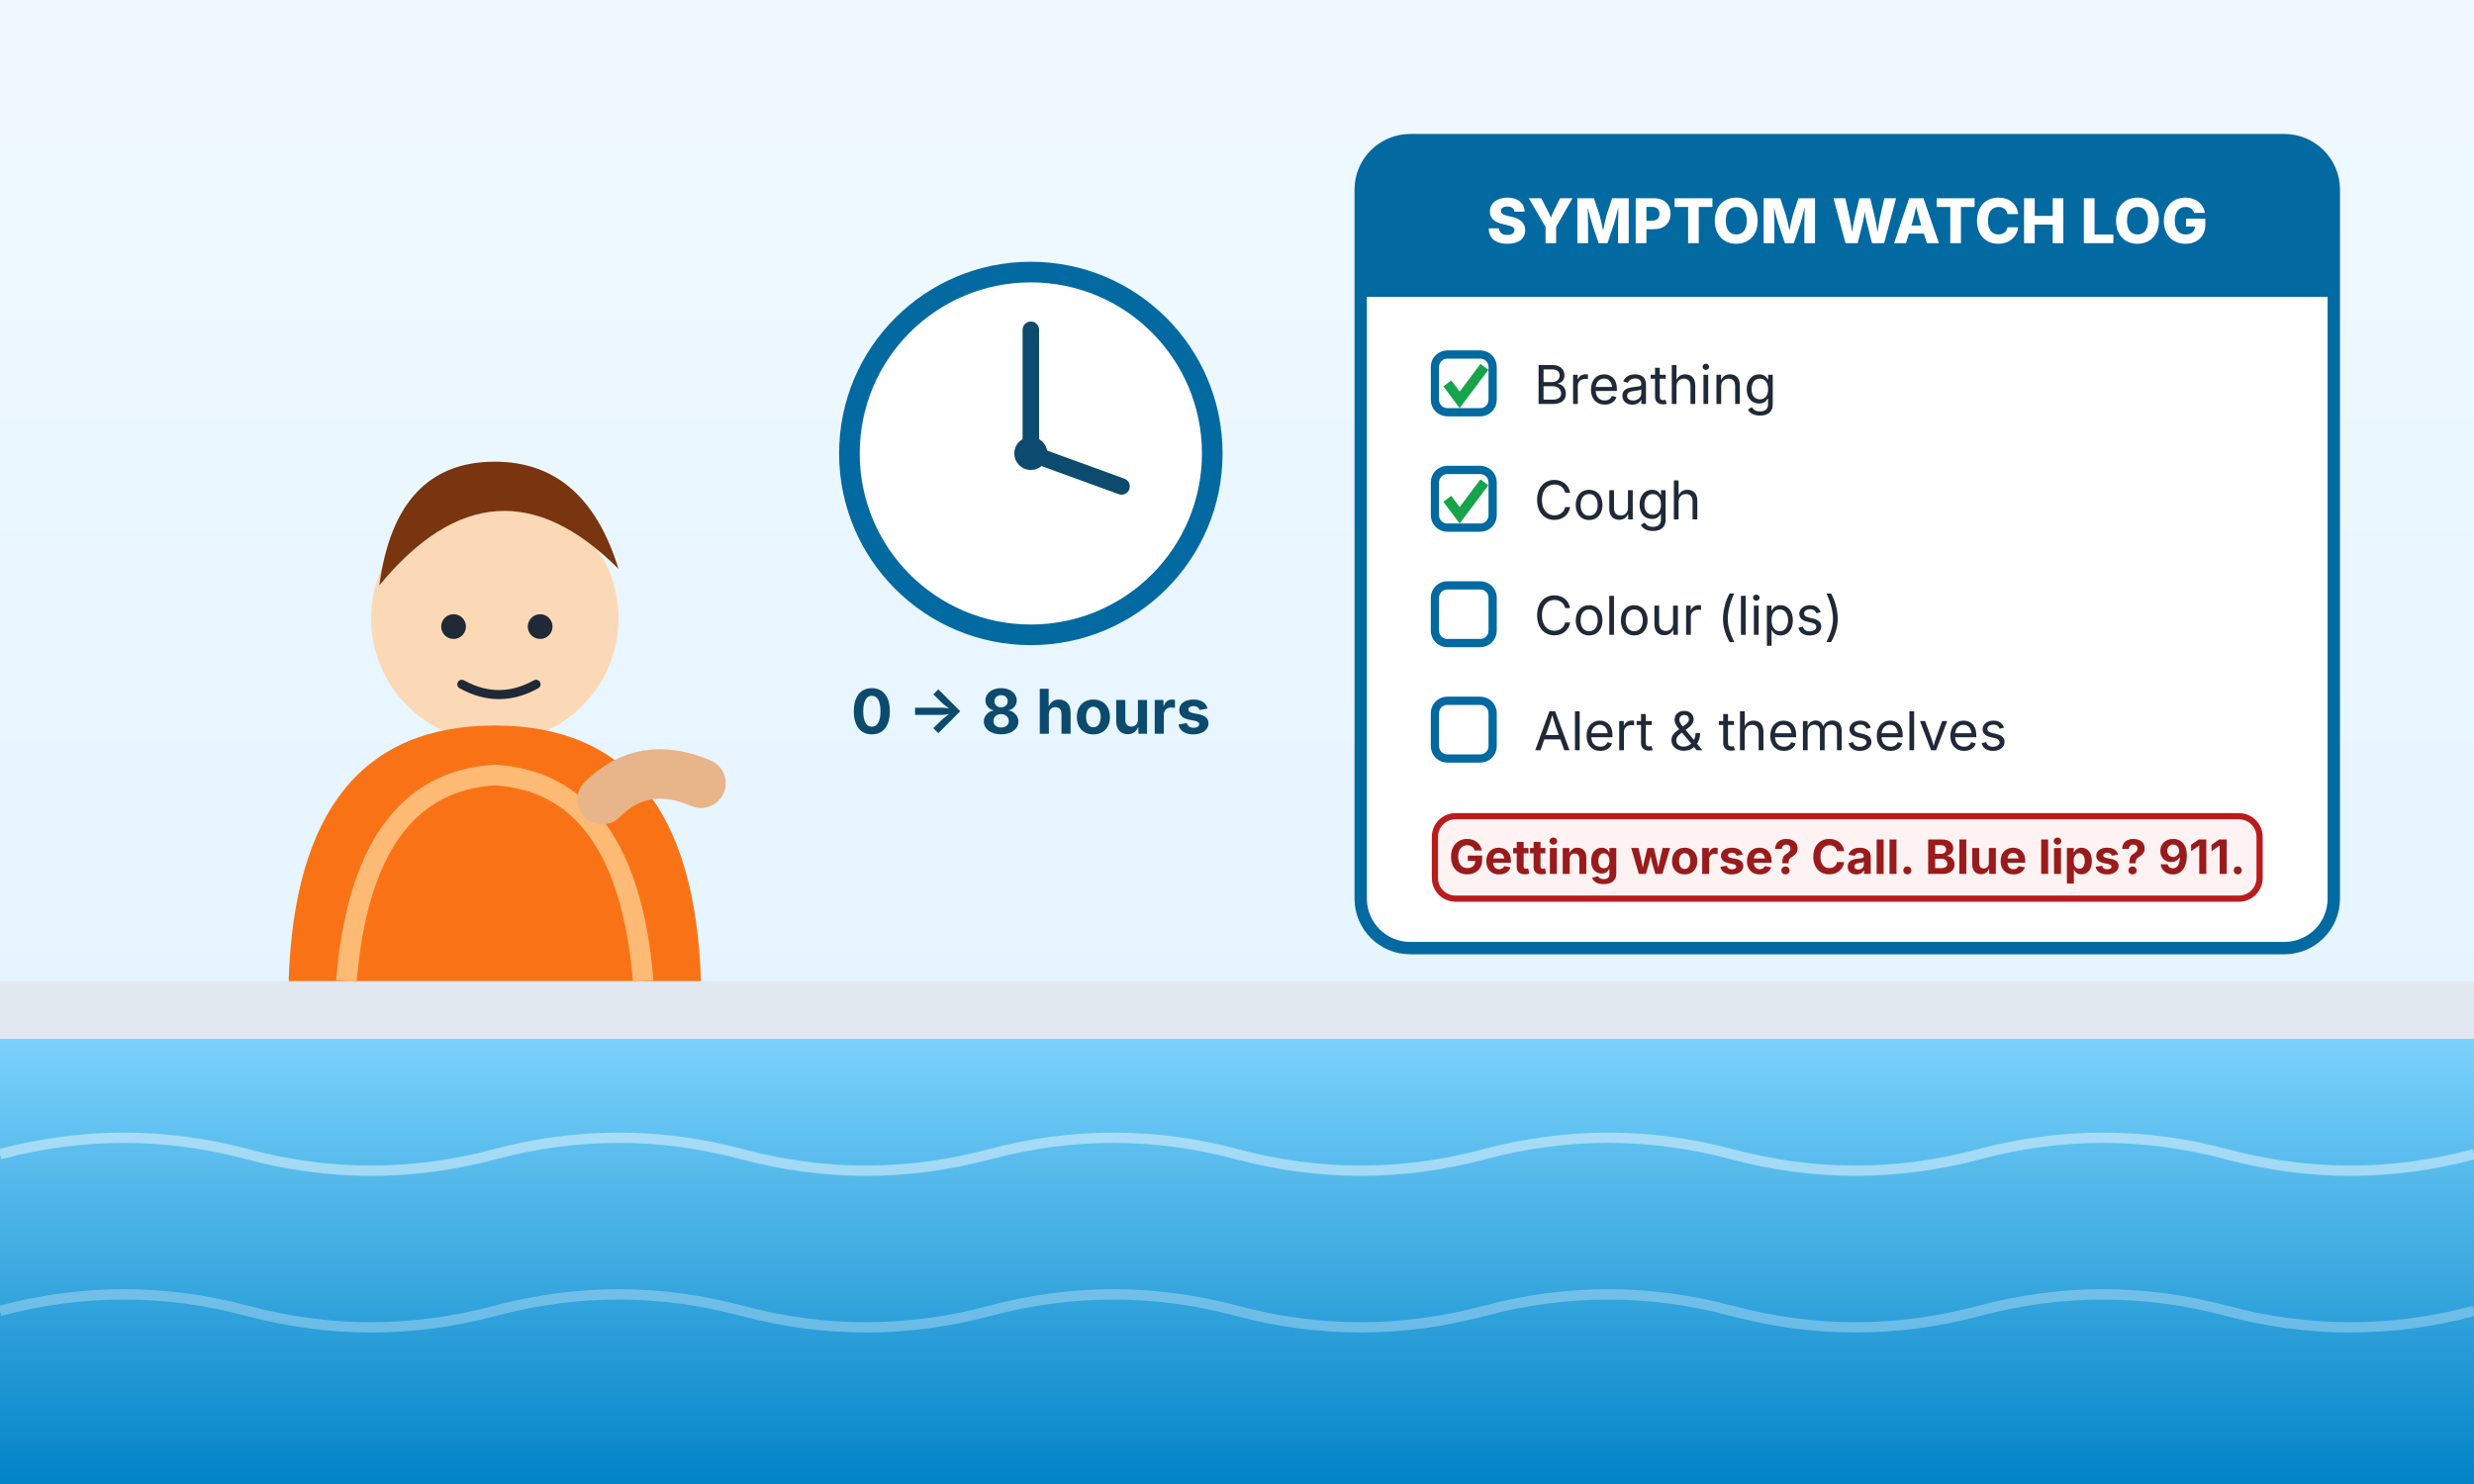
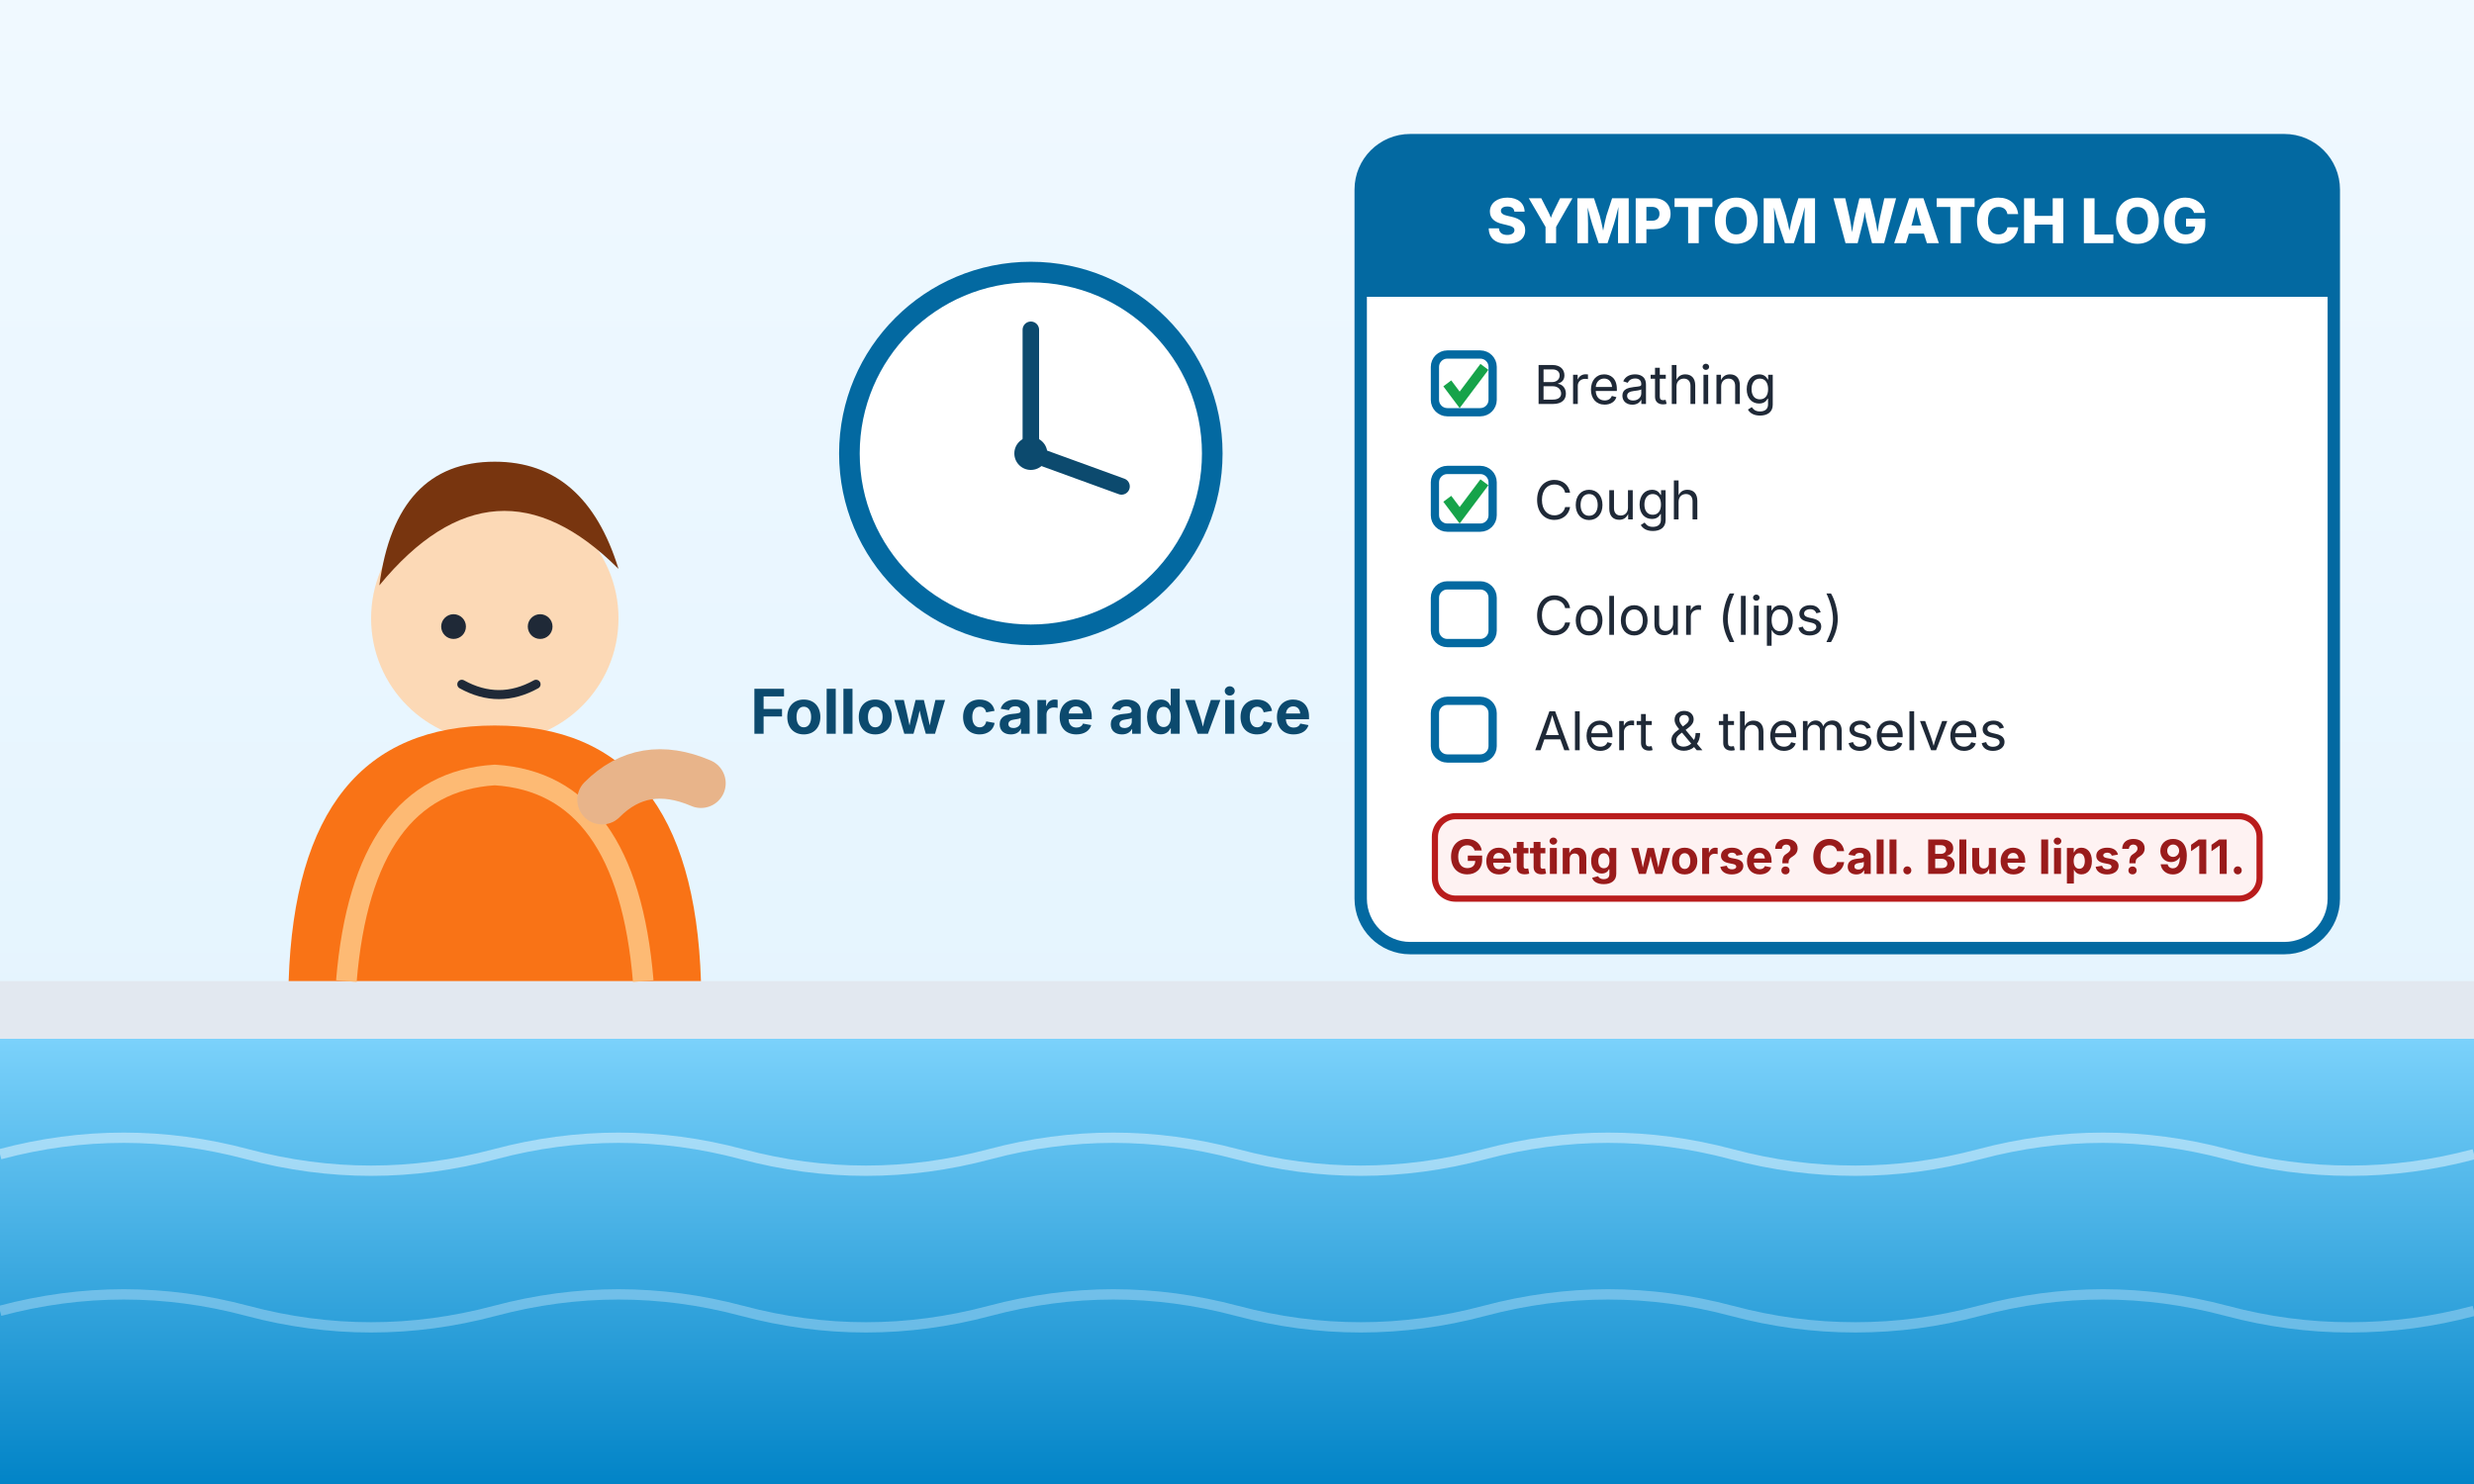
<svg xmlns="http://www.w3.org/2000/svg" viewBox="0 0 600 360" width="600" height="360" role="img" aria-label="A child wrapped in a towel at the edge of a pool beside a clock and a symptom watch log card with rows to check breathing, cough, colour and alertness">
  <defs>
    <linearGradient id="ws-bg" x1="0" y1="0" x2="0" y2="1">
      <stop offset="0" stop-color="#f0f9ff" />
      <stop offset="1" stop-color="#e0f2fe" />
    </linearGradient>
    <linearGradient id="ws-pool" x1="0" y1="0" x2="0" y2="1">
      <stop offset="0" stop-color="#7dd3fc" />
      <stop offset="1" stop-color="#0284c7" />
    </linearGradient>
  </defs>
  <rect width="600" height="360" fill="url(#ws-bg)" />
  <rect x="0" y="250" width="600" height="110" fill="url(#ws-pool)" />
  <rect x="0" y="238" width="600" height="14" fill="#e2e8f0" />
  <path d="M0 280 q30 -8 60 0 t60 0 t60 0 t60 0 t60 0 t60 0 t60 0 t60 0 t60 0 t60 0" fill="none" stroke="#e0f2fe" stroke-width="2.5" opacity="0.55" />
  <path d="M0 318 q30 -8 60 0 t60 0 t60 0 t60 0 t60 0 t60 0 t60 0 t60 0 t60 0 t60 0" fill="none" stroke="#e0f2fe" stroke-width="2.5" opacity="0.35" />
  <circle cx="120" cy="150" r="30" fill="#fcd9b6" />
  <path d="M92 142 q28 -34 58 -4 q-8 -26 -30 -26 q-24 0 -28 30 z" fill="#78350f" />
  <circle cx="110" cy="152" r="3" fill="#1f2937" />
  <circle cx="131" cy="152" r="3" fill="#1f2937" />
  <path d="M112 166 q9 5 18 0" fill="none" stroke="#1f2937" stroke-width="2.2" stroke-linecap="round" />
  <path d="M70 238 q2 -62 50 -62 q48 0 50 62 z" fill="#f97316" />
  <path d="M84 238 q4 -48 36 -50 q32 2 36 50" fill="none" stroke="#fdba74" stroke-width="5" />
  <path d="M170 190 q-14 -6 -24 4" fill="none" stroke="#e8b48a" stroke-width="12" stroke-linecap="round" />
  <circle cx="250" cy="110" r="44" fill="#ffffff" stroke="#0369a1" stroke-width="5" />
  <line x1="250" y1="110" x2="250" y2="80" stroke="#0c4a6e" stroke-width="4" stroke-linecap="round" />
  <line x1="250" y1="110" x2="272" y2="118" stroke="#0c4a6e" stroke-width="4" stroke-linecap="round" />
  <circle cx="250" cy="110" r="4" fill="#0c4a6e" />
-   <text x="250" y="178" text-anchor="middle" font-family="Inter, Arial, sans-serif" font-size="15" font-weight="700" fill="#0c4a6e">0 → 8 hours</text>
+   <text x="250" y="178" text-anchor="middle" font-family="Inter, Arial, sans-serif" font-size="15" font-weight="700" fill="#0c4a6e">Follow care advice</text>
  <rect x="330" y="34" width="236" height="196" rx="12" fill="#ffffff" stroke="#0369a1" stroke-width="3" />
  <rect x="330" y="34" width="236" height="38" rx="12" fill="#0369a1" />
  <rect x="330" y="58" width="236" height="14" fill="#0369a1" />
  <text x="448" y="59" text-anchor="middle" font-family="Inter, Arial, sans-serif" font-size="15" font-weight="800" fill="#ffffff">SYMPTOM WATCH LOG</text>
  <g font-family="Inter, Arial, sans-serif" font-size="13" fill="#1f2937">
    <rect x="348" y="86" width="14" height="14" rx="3" fill="none" stroke="#0369a1" stroke-width="2" />
    <path d="M351 93 l3 4 l6 -8" fill="none" stroke="#16a34a" stroke-width="2.4" />
    <text x="372" y="98">Breathing</text>
    <rect x="348" y="114" width="14" height="14" rx="3" fill="none" stroke="#0369a1" stroke-width="2" />
    <path d="M351 121 l3 4 l6 -8" fill="none" stroke="#16a34a" stroke-width="2.4" />
    <text x="372" y="126">Cough</text>
    <rect x="348" y="142" width="14" height="14" rx="3" fill="none" stroke="#0369a1" stroke-width="2" />
    <text x="372" y="154">Colour (lips)</text>
    <rect x="348" y="170" width="14" height="14" rx="3" fill="none" stroke="#0369a1" stroke-width="2" />
    <text x="372" y="182">Alert &amp; themselves</text>
  </g>
  <rect x="348" y="198" width="200" height="20" rx="5" fill="#fef2f2" stroke="#b91c1c" stroke-width="1.5" />
  <text x="448" y="212" text-anchor="middle" font-family="Inter, Arial, sans-serif" font-size="11.5" font-weight="700" fill="#991b1b">Getting worse? Call. Blue lips? 911.</text>
</svg>
